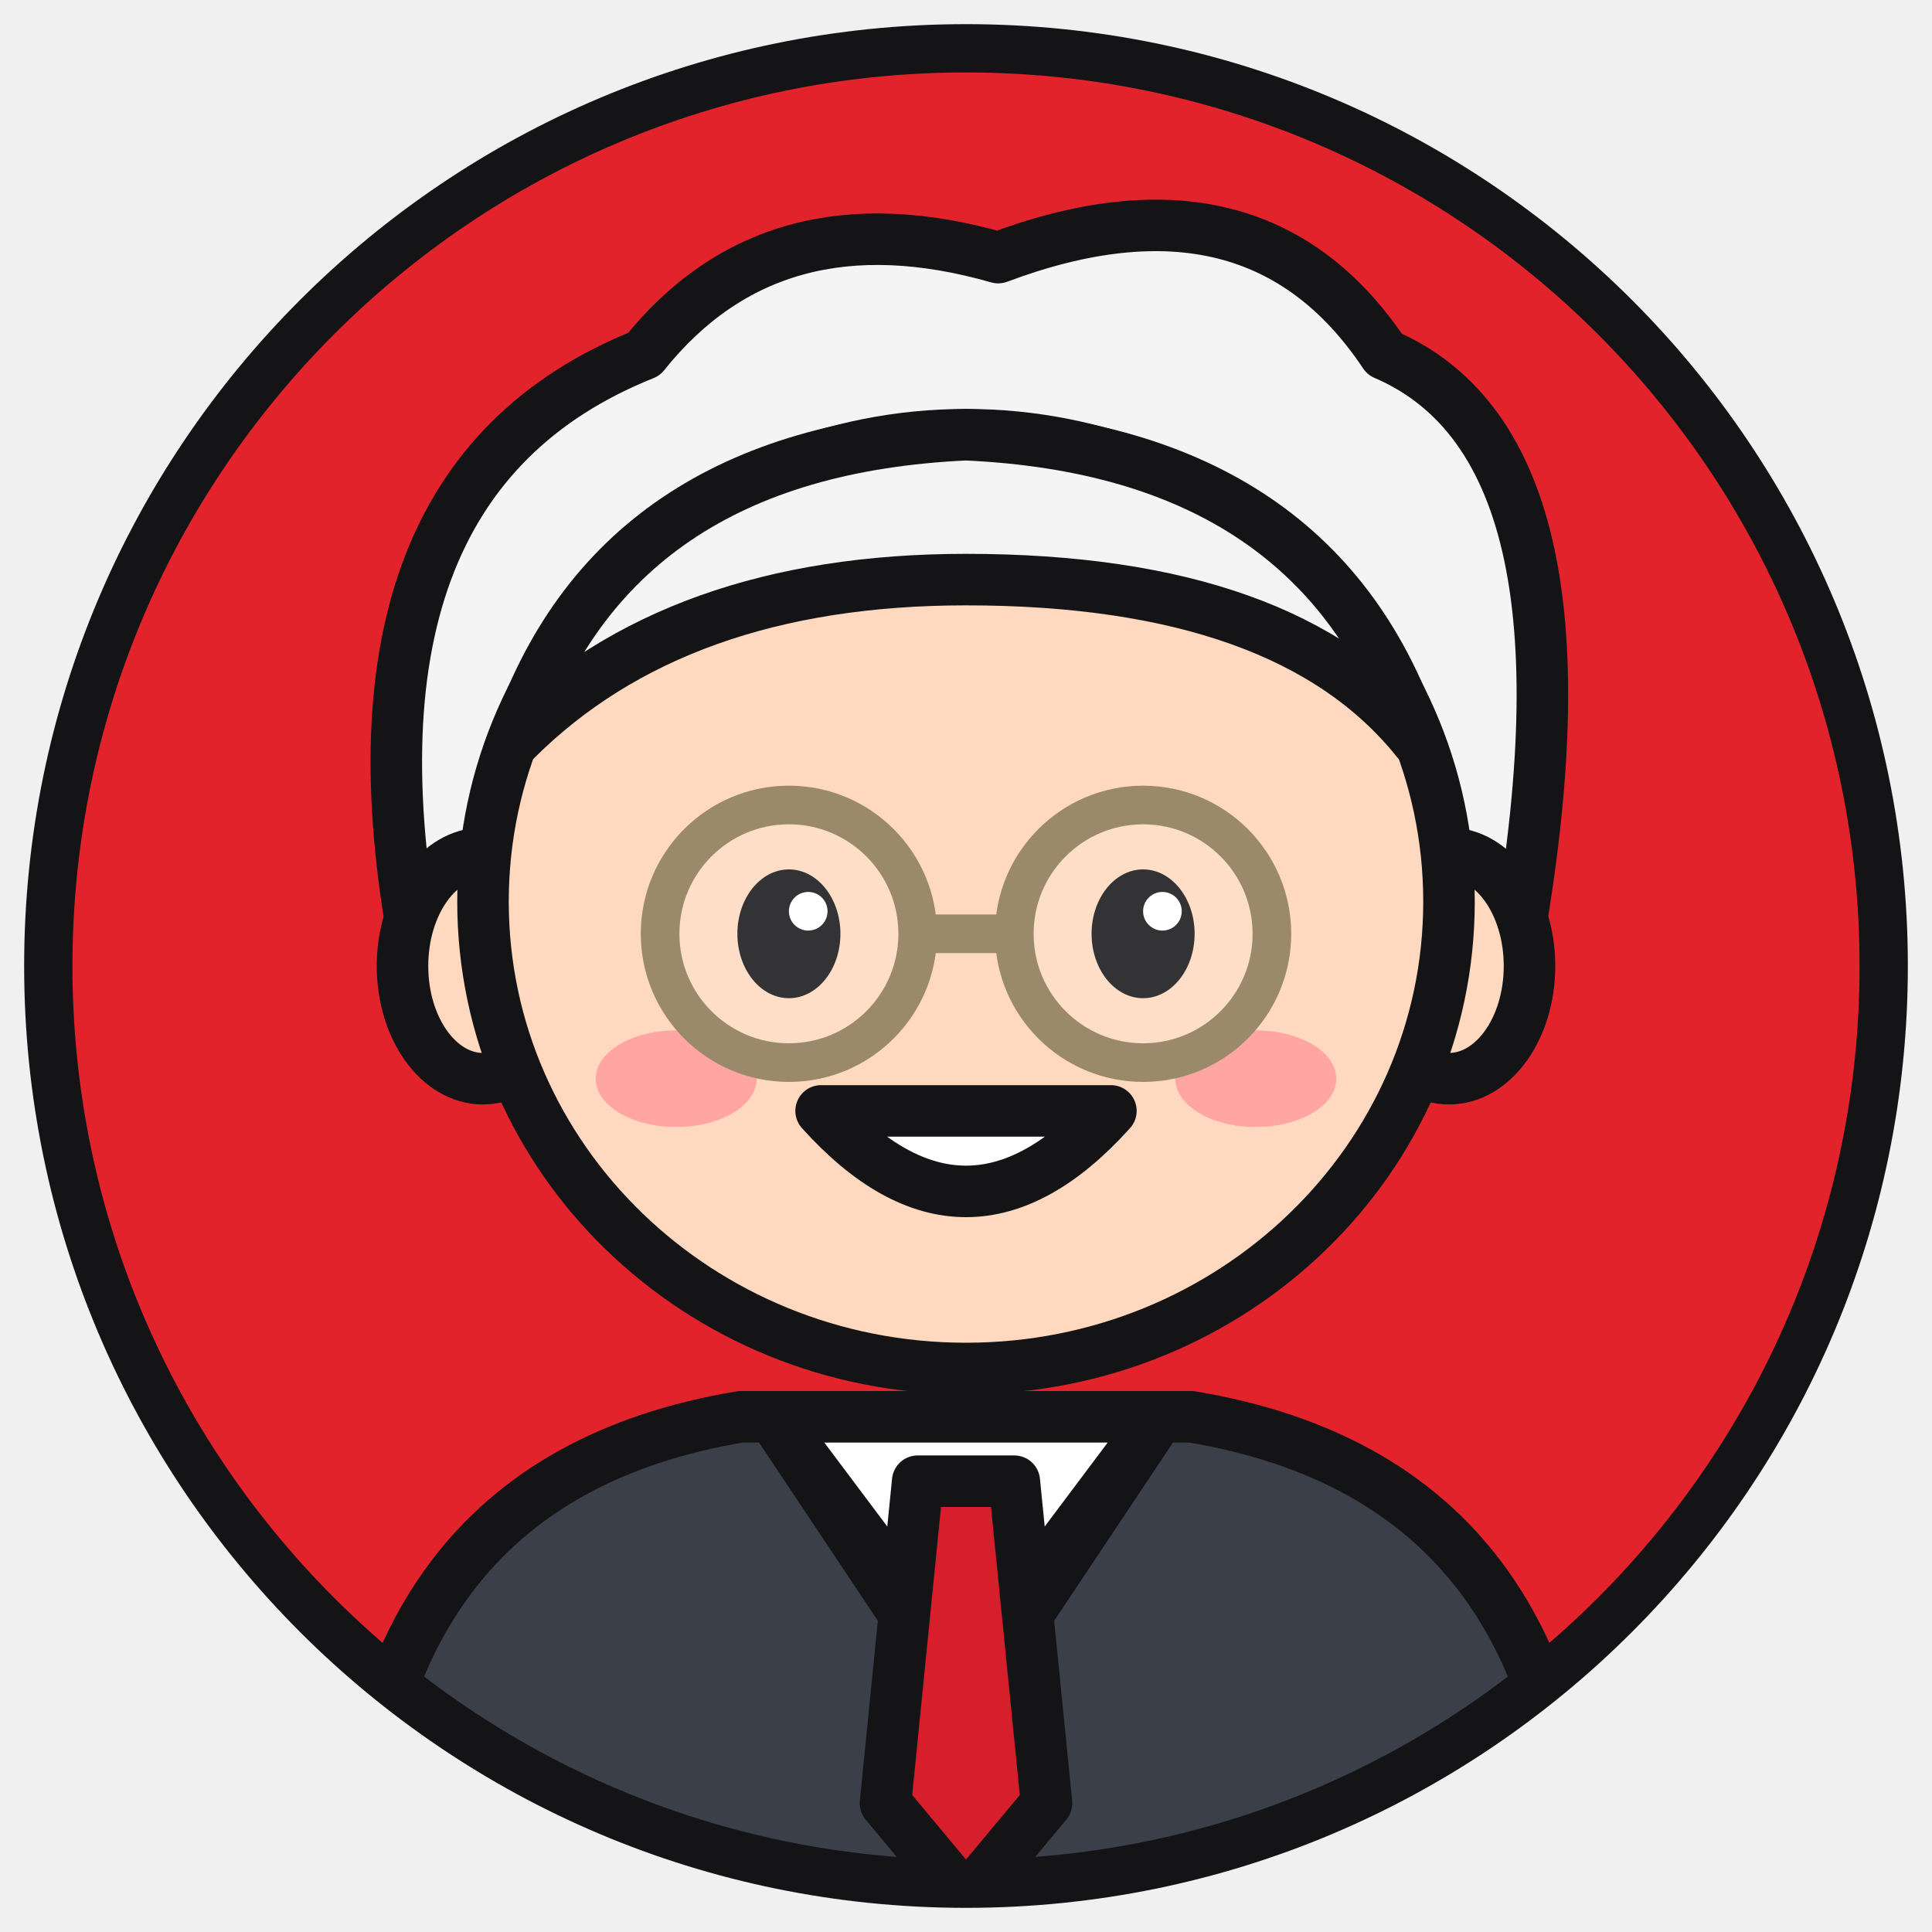
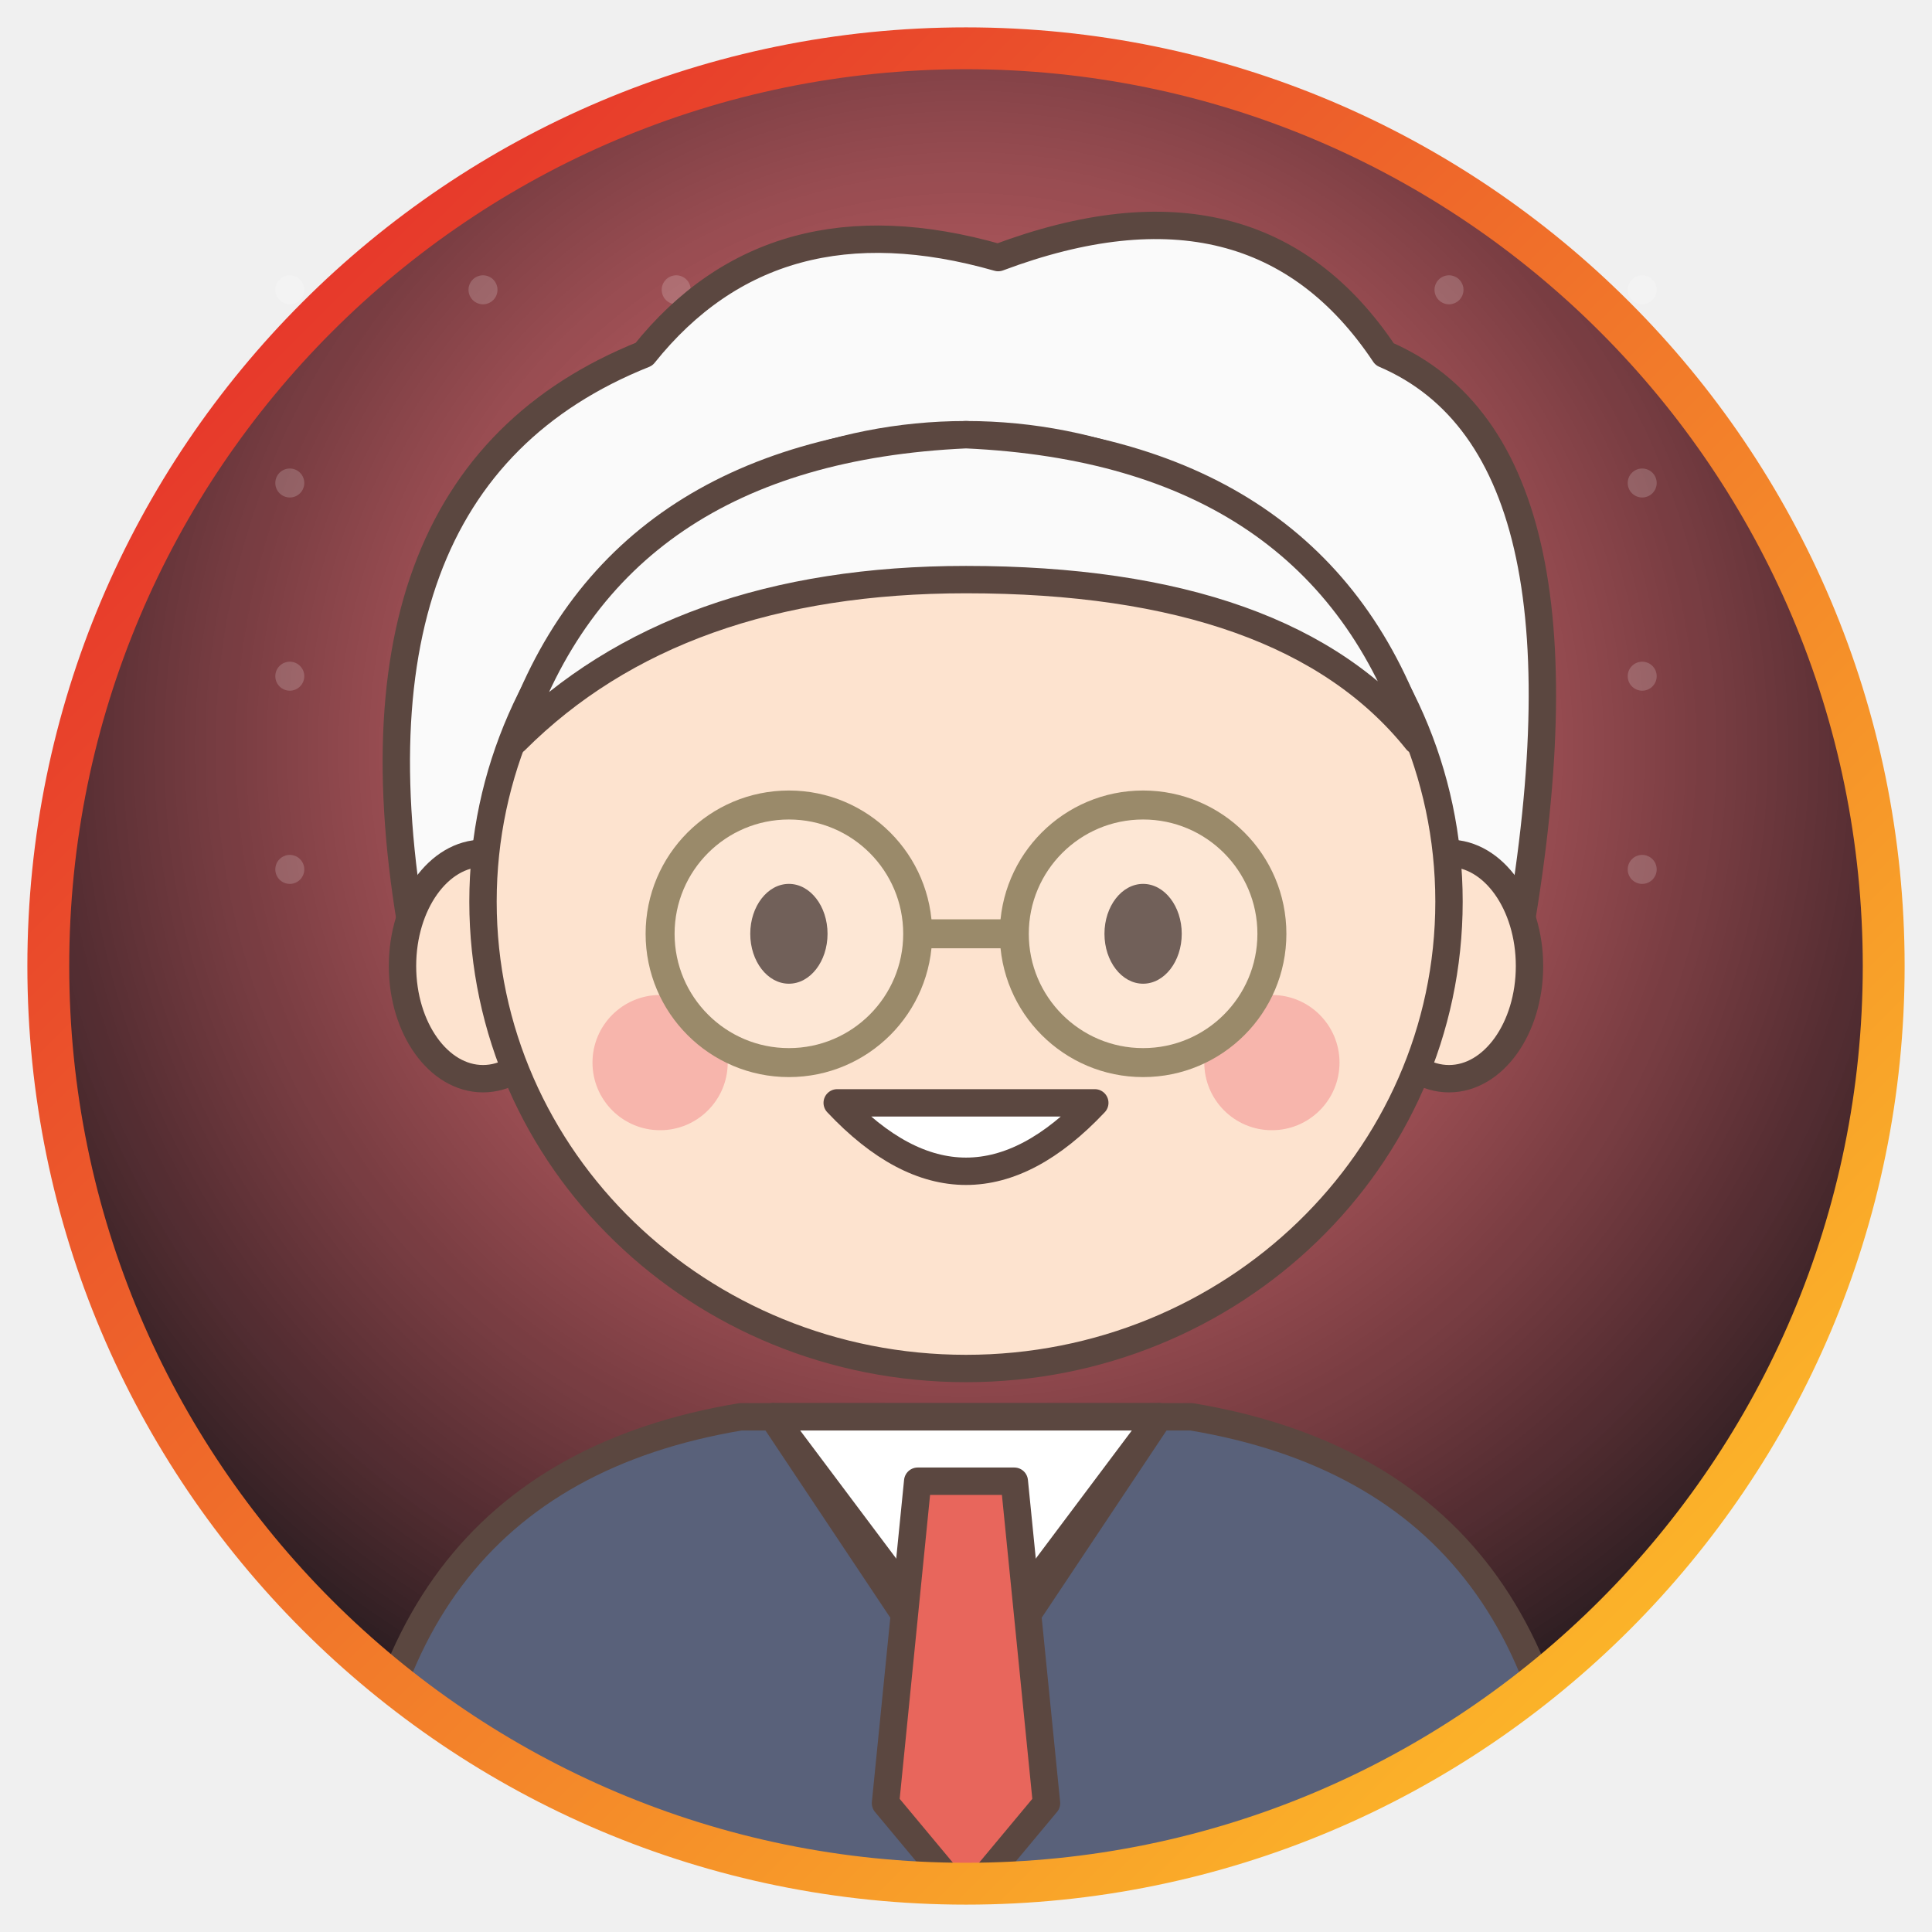
<svg xmlns="http://www.w3.org/2000/svg" viewBox="0 0 120 120" role="img" aria-label="巴菲特（Q 版插畫）">
  <defs>
-     <clipPath id="c">
-       <circle cx="60" cy="60" r="58" />
+     <clipPath id="c2362">
+       <circle cx="60" cy="60" r="56" />
    </clipPath>
+     <radialGradient id="g2362" cx="50%" cy="38%" r="65%">
+       <stop offset="0" stop-color="#e3232c" stop-opacity=".55" />
+       <stop offset="1" stop-color="#141418" />
+     </radialGradient>
+     <linearGradient id="r2362" x1="0" y1="0" x2="1" y2="1">
+       <stop offset="0" stop-color="#e3232c" />
+       <stop offset="1" stop-color="#ffc928" />
+     </linearGradient>
  </defs>
-   <circle cx="60" cy="60" r="58" fill="#e3232c" />
-   <g clip-path="url(#c)">
-     <path d="M22 120 Q22 92 46 88 L74 88 Q98 92 98 120 Z" fill="#3a3f4a" stroke="#141416" stroke-width="3.2" stroke-linejoin="round" stroke-linecap="round" />
-     <path d="M48 88 L60 104 L72 88 Z" fill="#ffffff" stroke="#141416" stroke-width="3.2" stroke-linejoin="round" stroke-linecap="round" />
-     <path d="M57 92 L63 92 L65 112 L60 118 L55 112 Z" fill="#d61f2b" stroke="#141416" stroke-width="3.2" stroke-linejoin="round" stroke-linecap="round" />
-     <path d="M48 88 L56 100 M72 88 L64 100" fill="none" stroke="#141416" stroke-width="3.2" stroke-linejoin="round" stroke-linecap="round" />
-     <path d="M26 60 Q20 30 40 22 Q48 12 62 16 Q78 10 86 22 Q100 28 94 60 Z" fill="#f4f4f4" stroke="#141416" stroke-width="3.2" stroke-linejoin="round" stroke-linecap="round" />
-     <ellipse cx="30" cy="60" rx="5" ry="7" fill="#ffd9bf" stroke="#141416" stroke-width="3.2" stroke-linejoin="round" stroke-linecap="round" />
-     <ellipse cx="90" cy="60" rx="5" ry="7" fill="#ffd9bf" stroke="#141416" stroke-width="3.2" stroke-linejoin="round" stroke-linecap="round" />
-     <ellipse cx="60" cy="56" rx="30" ry="29" fill="#ffd9bf" stroke="#141416" stroke-width="3.2" stroke-linejoin="round" stroke-linecap="round" />
-     <ellipse cx="42" cy="67" rx="5" ry="3" fill="#ff7a8a" opacity=".55" />
-     <ellipse cx="78" cy="67" rx="5" ry="3" fill="#ff7a8a" opacity=".55" />
-     <ellipse cx="49" cy="58" rx="3.2" ry="4" fill="#141416" />
-     <circle cx="50.2" cy="56.6" r="1.2" fill="#fff" />
-     <ellipse cx="71" cy="58" rx="3.2" ry="4" fill="#141416" />
-     <circle cx="72.2" cy="56.6" r="1.2" fill="#fff" />
-     <path d="M51 69 Q60 79 69 69 Z" fill="#fff" stroke="#141416" stroke-width="3.2" stroke-linejoin="round" stroke-linecap="round" />
-     <circle cx="49" cy="58" r="8" fill="#ffffff22" stroke="#9a8a6a" stroke-width="2.4" />
-     <circle cx="71" cy="58" r="8" fill="#ffffff22" stroke="#9a8a6a" stroke-width="2.4" />
-     <path d="M57 58 h6" stroke="#9a8a6a" stroke-width="2.4" />
-     <path d="M32 46 Q38 28 60 27 Q82 28 88 46 Q80 36 60 36 Q42 36 32 46 Z" fill="#f4f4f4" stroke="#141416" stroke-width="3.2" stroke-linejoin="round" stroke-linecap="round" />
+   <circle cx="60" cy="60" r="56" fill="url(#g2362)" />
+   <circle cx="18" cy="18" r="0.9" fill="#ffffff" opacity=".18" />
+   <circle cx="18" cy="30" r="0.9" fill="#ffffff" opacity=".18" />
+   <circle cx="18" cy="42" r="0.9" fill="#ffffff" opacity=".18" />
+   <circle cx="18" cy="54" r="0.9" fill="#ffffff" opacity=".18" />
+   <circle cx="30" cy="18" r="0.9" fill="#ffffff" opacity=".18" />
+   <circle cx="30" cy="30" r="0.9" fill="#ffffff" opacity=".18" />
+   <circle cx="30" cy="42" r="0.9" fill="#ffffff" opacity=".18" />
+   <circle cx="30" cy="54" r="0.9" fill="#ffffff" opacity=".18" />
+   <circle cx="42" cy="18" r="0.9" fill="#ffffff" opacity=".18" />
+   <circle cx="42" cy="30" r="0.9" fill="#ffffff" opacity=".18" />
+   <circle cx="42" cy="42" r="0.9" fill="#ffffff" opacity=".18" />
+   <circle cx="42" cy="54" r="0.9" fill="#ffffff" opacity=".18" />
+   <circle cx="54" cy="18" r="0.9" fill="#ffffff" opacity=".18" />
+   <circle cx="54" cy="30" r="0.9" fill="#ffffff" opacity=".18" />
+   <circle cx="54" cy="42" r="0.9" fill="#ffffff" opacity=".18" />
+   <circle cx="54" cy="54" r="0.9" fill="#ffffff" opacity=".18" />
+   <circle cx="66" cy="18" r="0.9" fill="#ffffff" opacity=".18" />
+   <circle cx="66" cy="30" r="0.9" fill="#ffffff" opacity=".18" />
+   <circle cx="66" cy="42" r="0.9" fill="#ffffff" opacity=".18" />
+   <circle cx="66" cy="54" r="0.9" fill="#ffffff" opacity=".18" />
+   <circle cx="78" cy="18" r="0.9" fill="#ffffff" opacity=".18" />
+   <circle cx="78" cy="30" r="0.9" fill="#ffffff" opacity=".18" />
+   <circle cx="78" cy="42" r="0.9" fill="#ffffff" opacity=".18" />
+   <circle cx="78" cy="54" r="0.9" fill="#ffffff" opacity=".18" />
+   <circle cx="90" cy="18" r="0.9" fill="#ffffff" opacity=".18" />
+   <circle cx="90" cy="30" r="0.9" fill="#ffffff" opacity=".18" />
+   <circle cx="90" cy="42" r="0.9" fill="#ffffff" opacity=".18" />
+   <circle cx="90" cy="54" r="0.9" fill="#ffffff" opacity=".18" />
+   <circle cx="102" cy="18" r="0.9" fill="#ffffff" opacity=".18" />
+   <circle cx="102" cy="30" r="0.9" fill="#ffffff" opacity=".18" />
+   <circle cx="102" cy="42" r="0.9" fill="#ffffff" opacity=".18" />
+   <circle cx="102" cy="54" r="0.9" fill="#ffffff" opacity=".18" />
+   <g clip-path="url(#c2362)">
+     <path d="M22 120 Q22 92 46 88 L74 88 Q98 92 98 120 Z" fill="#59617a" stroke="#5b4740" stroke-width="1.7" stroke-linejoin="round" stroke-linecap="round" />
+     <path d="M48 88 L60 104 L72 88 Z" fill="#ffffff" stroke="#5b4740" stroke-width="1.7" stroke-linejoin="round" stroke-linecap="round" />
+     <path d="M57 92 L63 92 L65 112 L60 118 L55 112 Z" fill="#e8665c" stroke="#5b4740" stroke-width="1.7" stroke-linejoin="round" stroke-linecap="round" />
+     <path d="M48 88 L56 100 M72 88 L64 100" fill="none" stroke="#5b4740" stroke-width="1.7" stroke-linejoin="round" stroke-linecap="round" />
+     <path d="M26 60 Q20 30 40 22 Q48 12 62 16 Q78 10 86 22 Q100 28 94 60 Z" fill="#fafafa" stroke="#5b4740" stroke-width="1.7" stroke-linejoin="round" stroke-linecap="round" />
+     <ellipse cx="30" cy="60" rx="5" ry="7" fill="#fde3cf" stroke="#5b4740" stroke-width="1.7" stroke-linejoin="round" stroke-linecap="round" />
+     <ellipse cx="90" cy="60" rx="5" ry="7" fill="#fde3cf" stroke="#5b4740" stroke-width="1.7" stroke-linejoin="round" stroke-linecap="round" />
+     <ellipse cx="60" cy="56" rx="30" ry="29" fill="#fde3cf" stroke="#5b4740" stroke-width="1.7" stroke-linejoin="round" stroke-linecap="round" />
+     <circle cx="41" cy="66" r="4.2" fill="#f6a5a0" opacity=".75" />
+     <circle cx="79" cy="66" r="4.2" fill="#f6a5a0" opacity=".75" />
+     <ellipse cx="49" cy="58" rx="2.4" ry="3.1" fill="#5b4740" />
+     <ellipse cx="71" cy="58" rx="2.4" ry="3.1" fill="#5b4740" />
+     <path d="M52 68.5 Q60 77 68 68.5 Z" fill="#fff" stroke="#5b4740" stroke-width="1.7" stroke-linejoin="round" stroke-linecap="round" />
+     <circle cx="49" cy="58" r="8" fill="#ffffff22" stroke="#9a8a6a" stroke-width="1.8" />
+     <circle cx="71" cy="58" r="8" fill="#ffffff22" stroke="#9a8a6a" stroke-width="1.8" />
+     <path d="M57 58 h6" stroke="#9a8a6a" stroke-width="1.8" />
+     <path d="M32 46 Q38 28 60 27 Q82 28 88 46 Q80 36 60 36 Q42 36 32 46 Z" fill="#fafafa" stroke="#5b4740" stroke-width="1.7" stroke-linejoin="round" stroke-linecap="round" />
  </g>
-   <circle cx="60" cy="60" r="57" fill="none" stroke="#141416" stroke-width="3" />
+   <circle cx="60" cy="60" r="57" fill="none" stroke="url(#r2362)" stroke-width="2.6" />
</svg>
